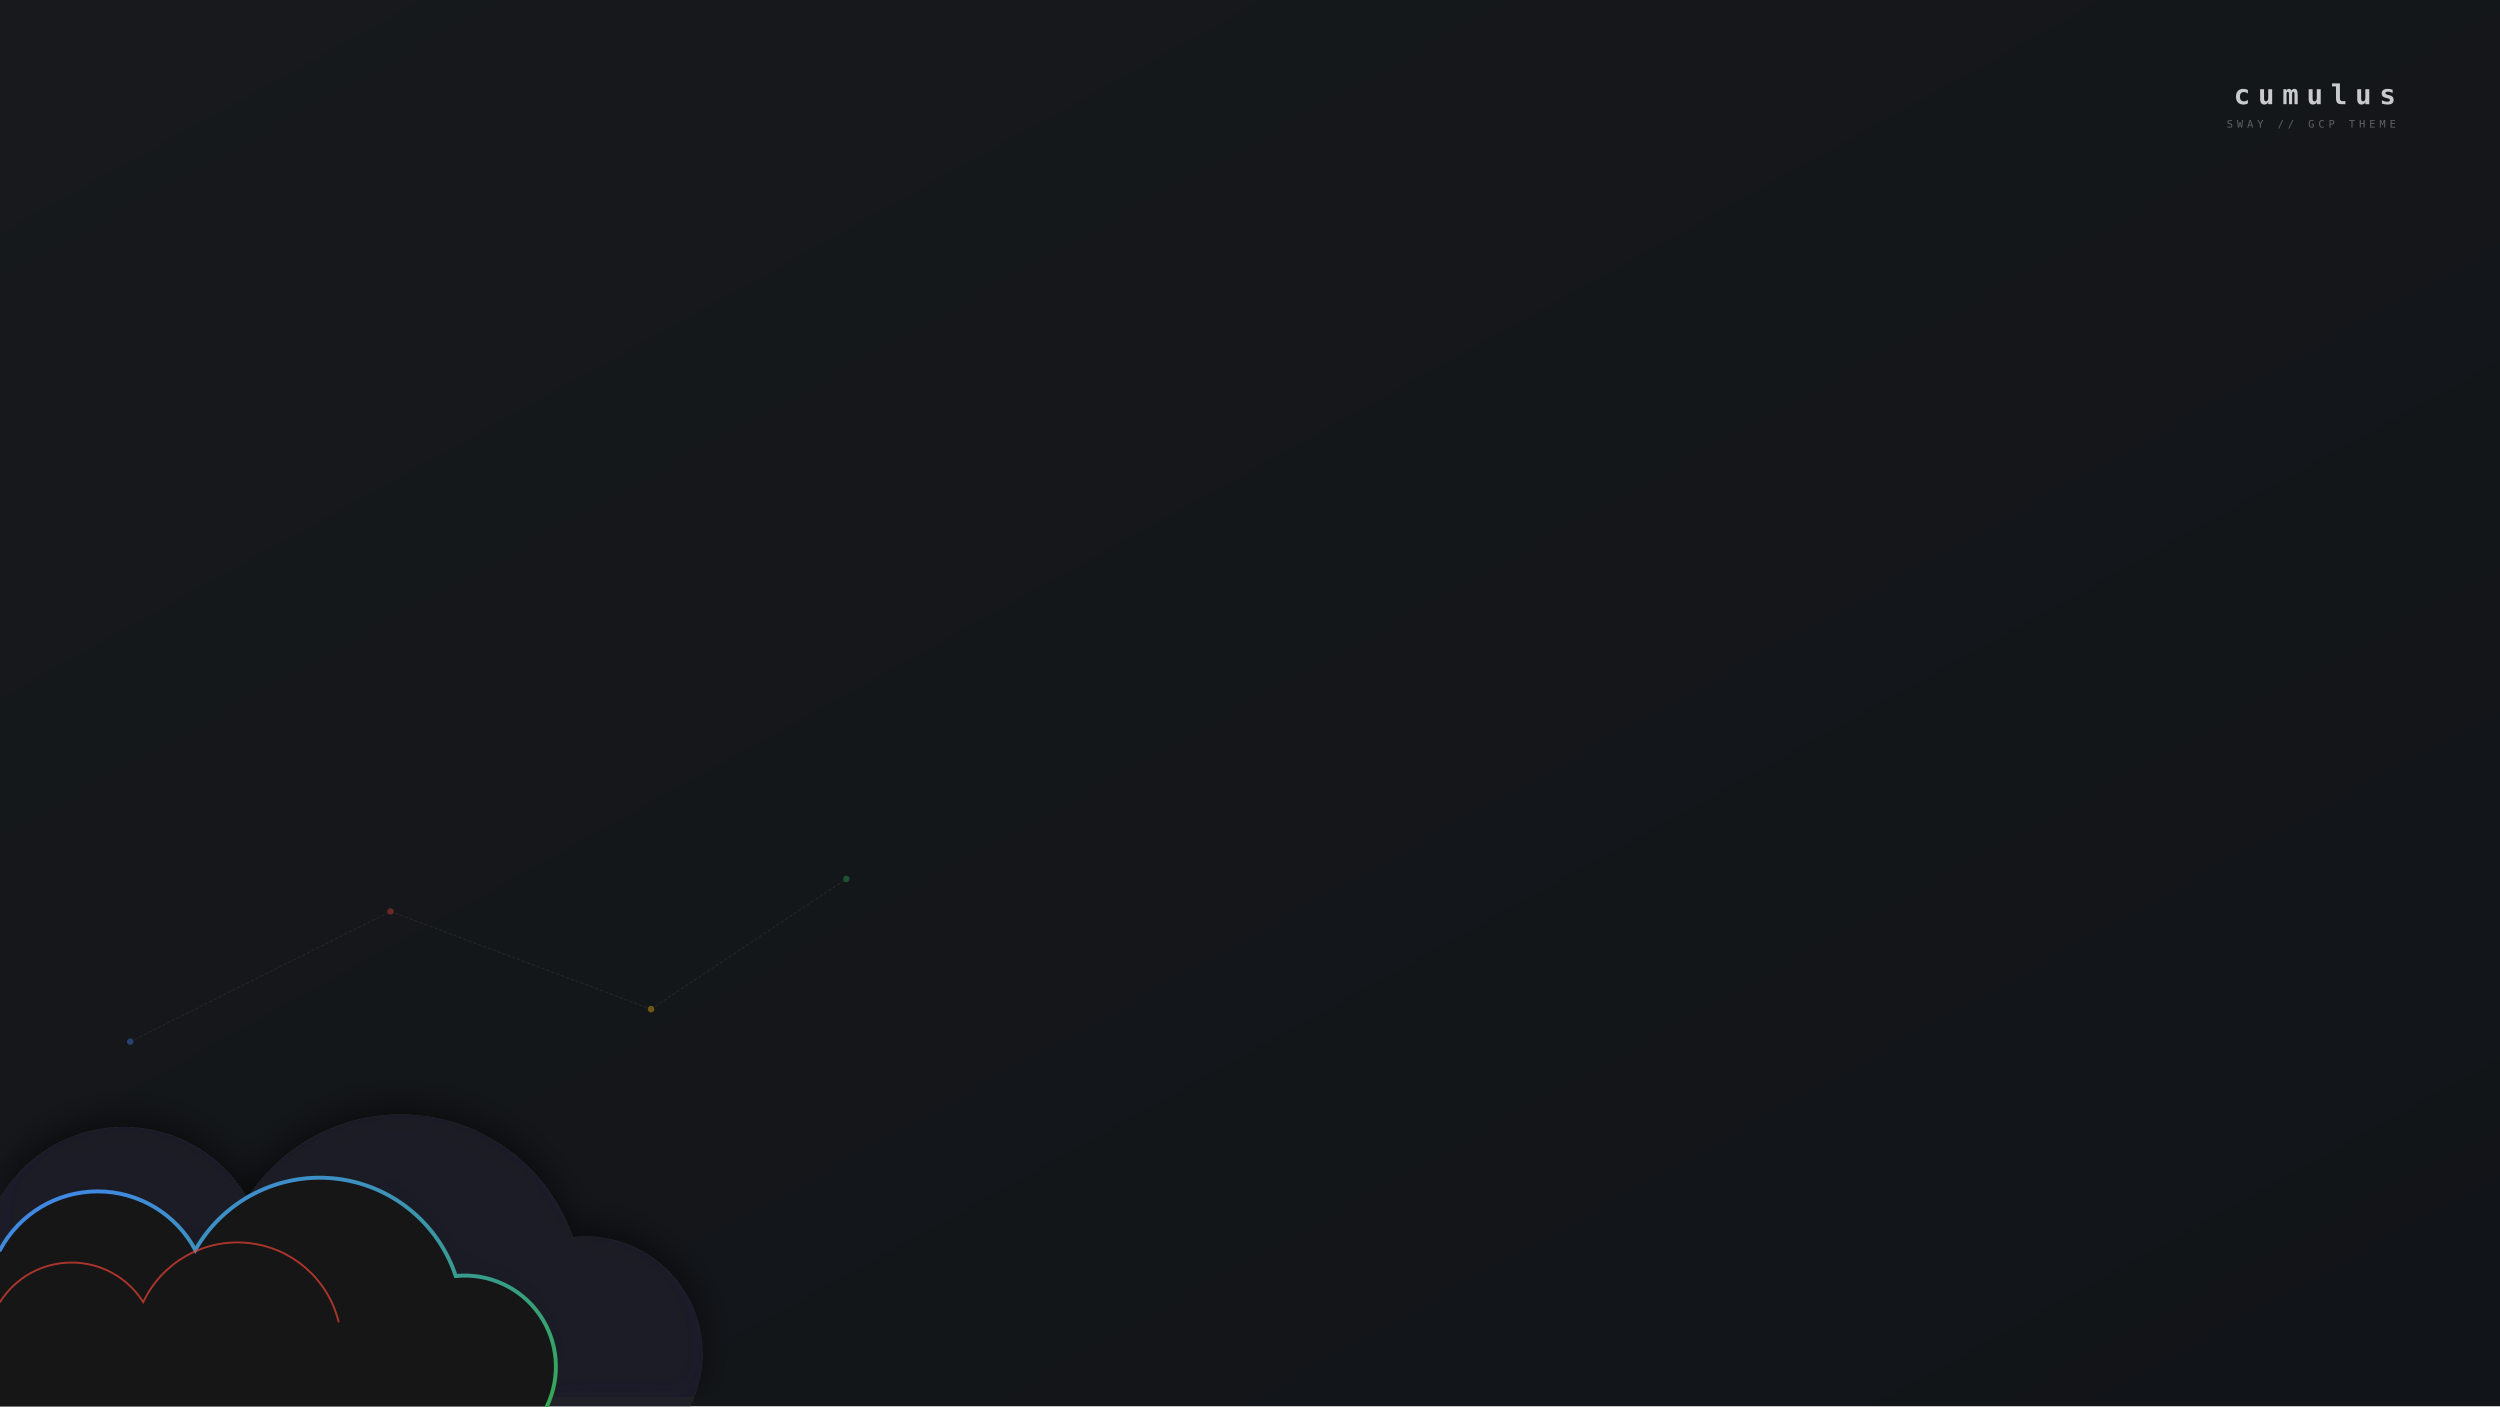
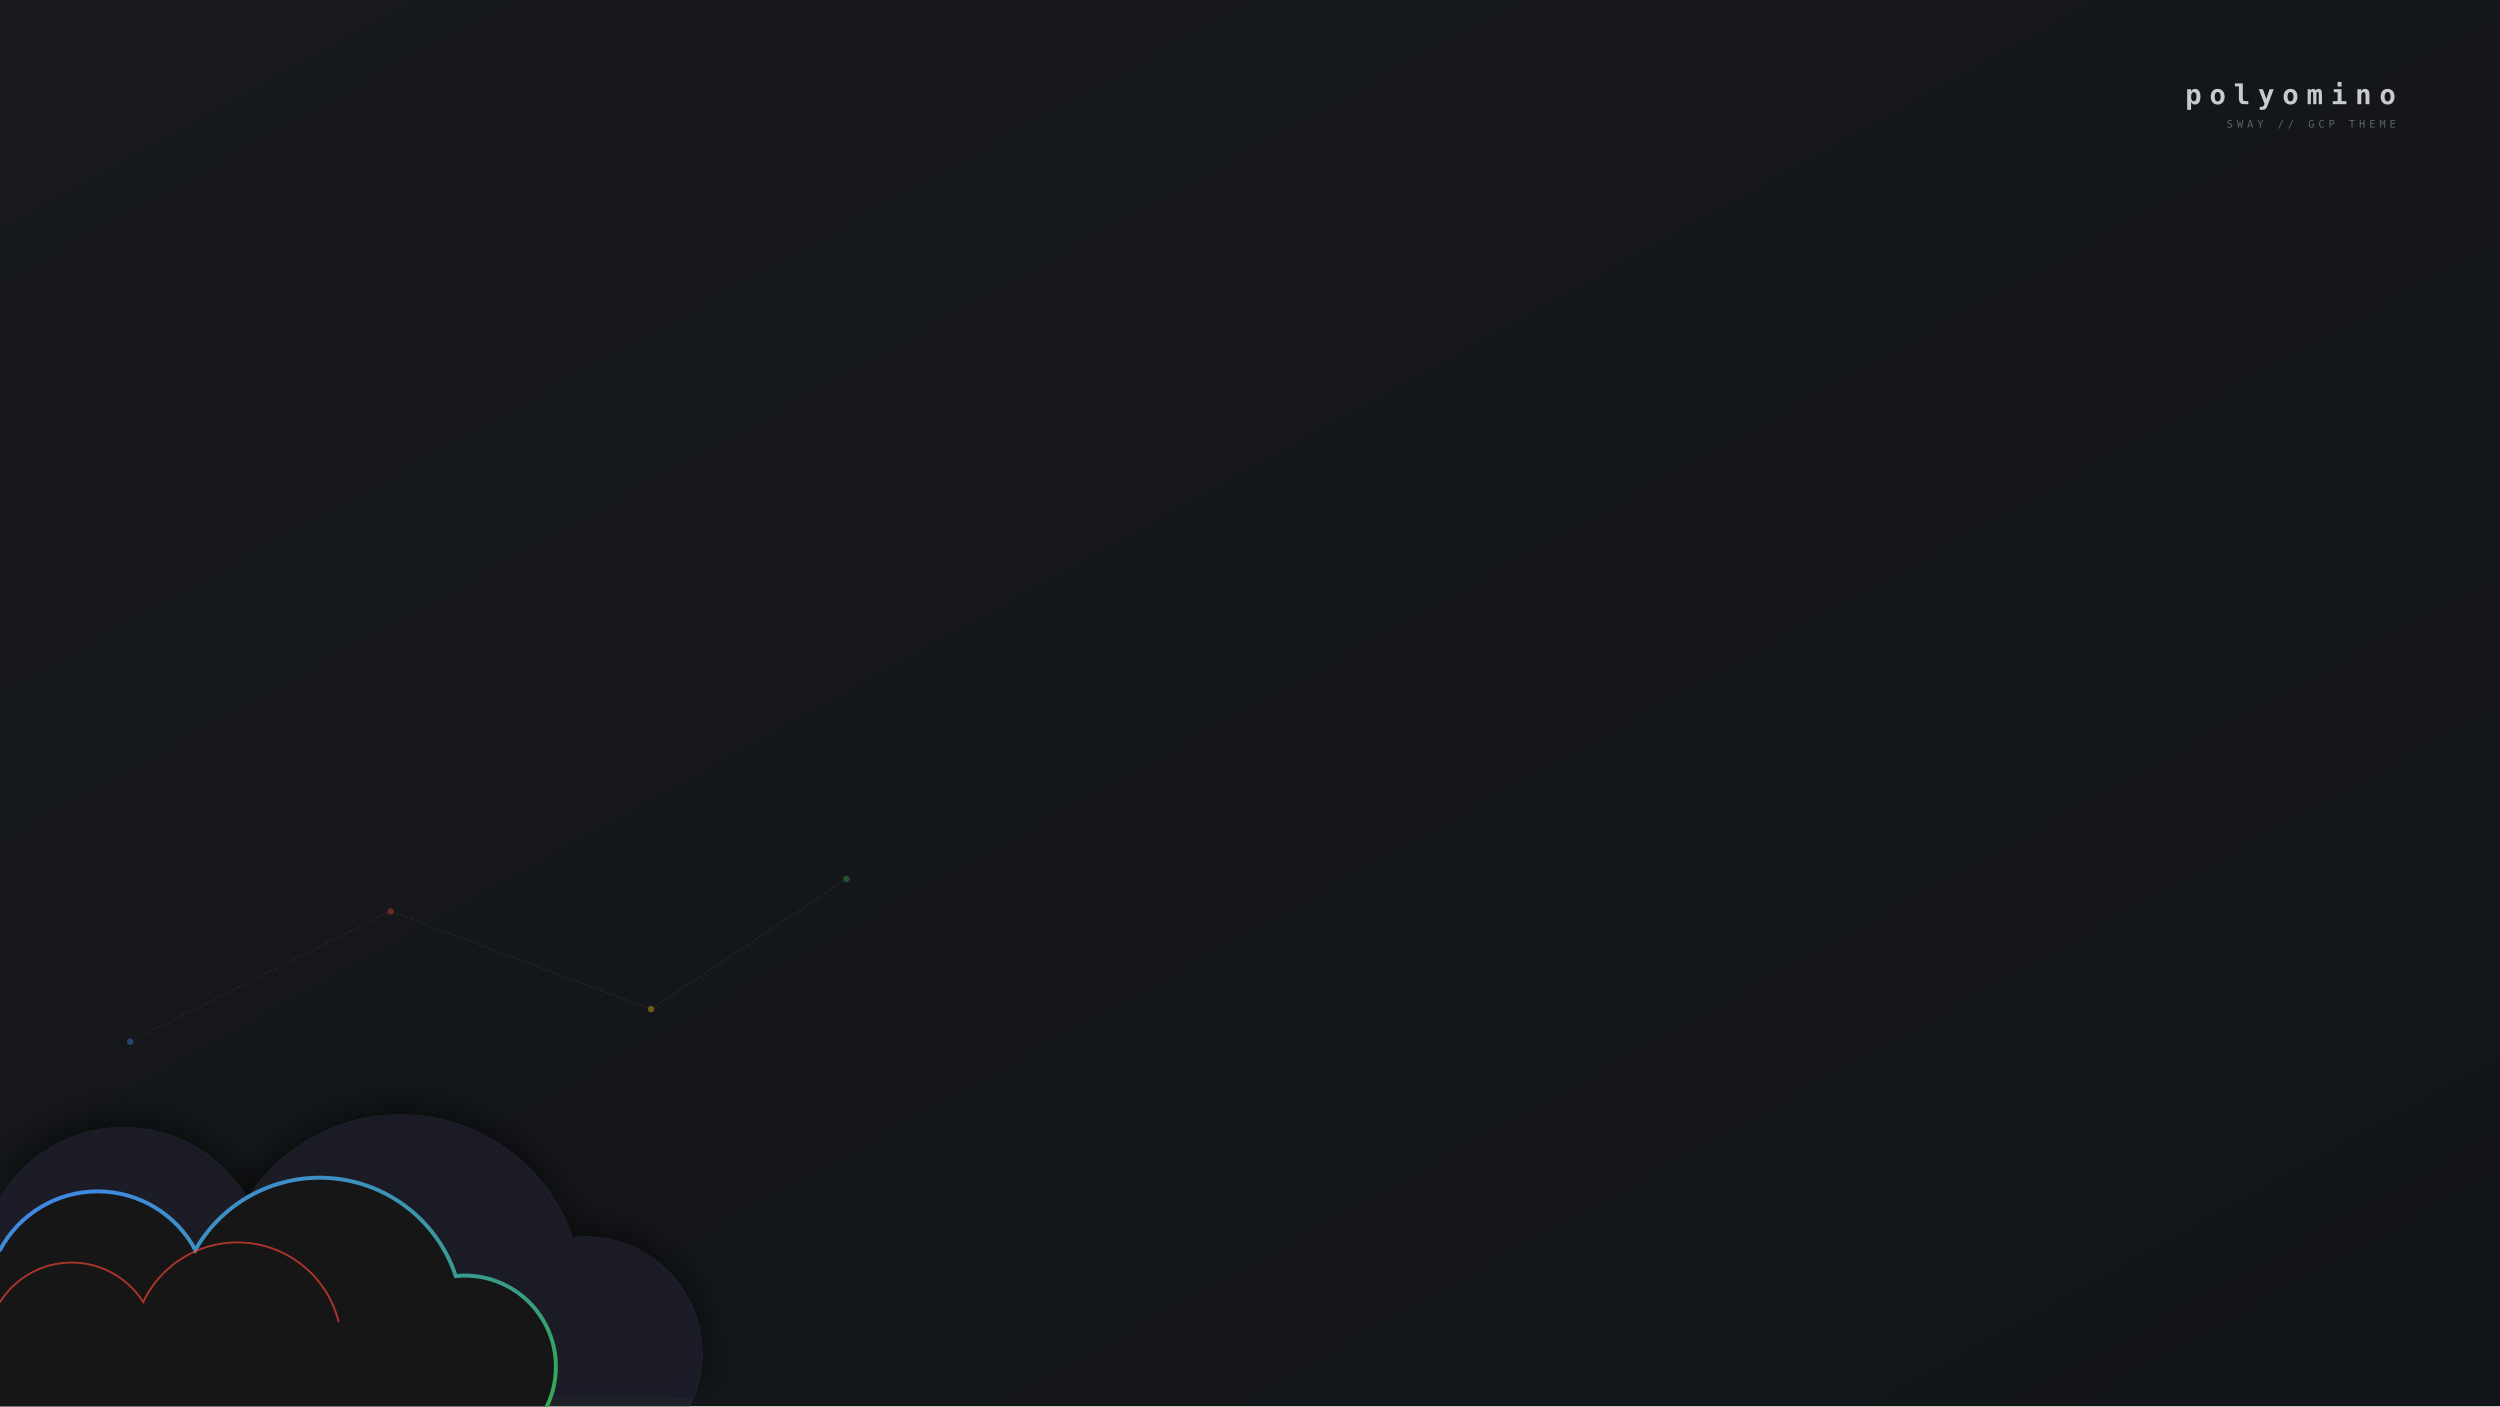
<svg xmlns="http://www.w3.org/2000/svg" viewBox="0 0 3840 2160" width="3840" height="2160">
  <defs>
    <linearGradient id="bg-grad" x1="0%" y1="0%" x2="100%" y2="100%">
      <stop offset="0%" stop-color="#17191C" />
      <stop offset="100%" stop-color="#111418" />
    </linearGradient>
    <linearGradient id="gcp-accent" x1="0%" y1="0%" x2="100%" y2="100%">
      <stop offset="0%" stop-color="#4285F4" />
      <stop offset="100%" stop-color="#34A853" />
    </linearGradient>
    <filter id="subtle-glow" x="-20%" y="-20%" width="140%" height="140%">
      <feDropShadow dx="0" dy="-15" stdDeviation="25" flood-color="#000000" flood-opacity="0.6" />
    </filter>
  </defs>
  <rect width="3840" height="2160" fill="url(#bg-grad)" />
  <g fill="none" opacity="0.4" stroke-linecap="round">
    <line x1="200" y1="1600" x2="600" y2="1400" stroke="#3C4043" stroke-width="1.5" stroke-dasharray="4 4" />
    <line x1="600" y1="1400" x2="1000" y2="1550" stroke="#3C4043" stroke-width="1.5" stroke-dasharray="4 4" />
    <line x1="1000" y1="1550" x2="1300" y2="1350" stroke="#3C4043" stroke-width="1.5" stroke-dasharray="4 4" />
    <circle cx="200" cy="1600" r="5" fill="#4285F4" />
    <circle cx="600" cy="1400" r="5" fill="#EA4335" />
    <circle cx="1000" cy="1550" r="5" fill="#FBBC05" />
    <circle cx="1300" cy="1350" r="5" fill="#34A853" />
  </g>
  <g filter="url(#subtle-glow)">
    <path d="       M 0 1840       A 220 220 0 0 1 380 1840       A 280 280 0 0 1 880 1900       A 180 180 0 0 1 1060 2160       L 0 2160 Z" fill="#22252A" opacity="0.85" />
    <path d="       M 0 1920       A 170 170 0 0 1 300 1920       A 220 220 0 0 1 700 1960       A 140 140 0 0 1 840 2160       L 0 2160 Z" fill="#121417" />
    <path d="       M 0 1920       A 170 170 0 0 1 300 1920       A 220 220 0 0 1 700 1960       A 140 140 0 0 1 840 2160" fill="none" stroke="url(#gcp-accent)" stroke-width="6" stroke-linecap="round" />
    <path d="       M 0 2000       A 130 130 0 0 1 220 2000       A 160 160 0 0 1 520 2030" fill="none" stroke="#EA4335" stroke-width="3" stroke-linecap="round" opacity="0.7" />
  </g>
  <g transform="translate(3680, 160)">
    <line x1="-320" y1="-30" x2="0" y2="-30" stroke="url(#gcp-accent)" stroke-width="4" stroke-linecap="round" />
-     <text x="0" y="0" text-anchor="end" fill="#E8EAED" font-family="Fira Code, JetBrains Mono, monospace, sans-serif" font-size="42" font-weight="600" letter-spacing="12" opacity="0.85">cumulus</text>
+     <text x="0" y="0" text-anchor="end" fill="#E8EAED" font-family="Fira Code, JetBrains Mono, monospace, sans-serif" font-size="42" font-weight="600" letter-spacing="12" opacity="0.85">polyomino</text>
    <text x="0" y="36" text-anchor="end" fill="#9AA0A6" font-family="Fira Code, JetBrains Mono, monospace, sans-serif" font-size="16" letter-spacing="6" opacity="0.55">SWAY // GCP THEME</text>
  </g>
</svg>
